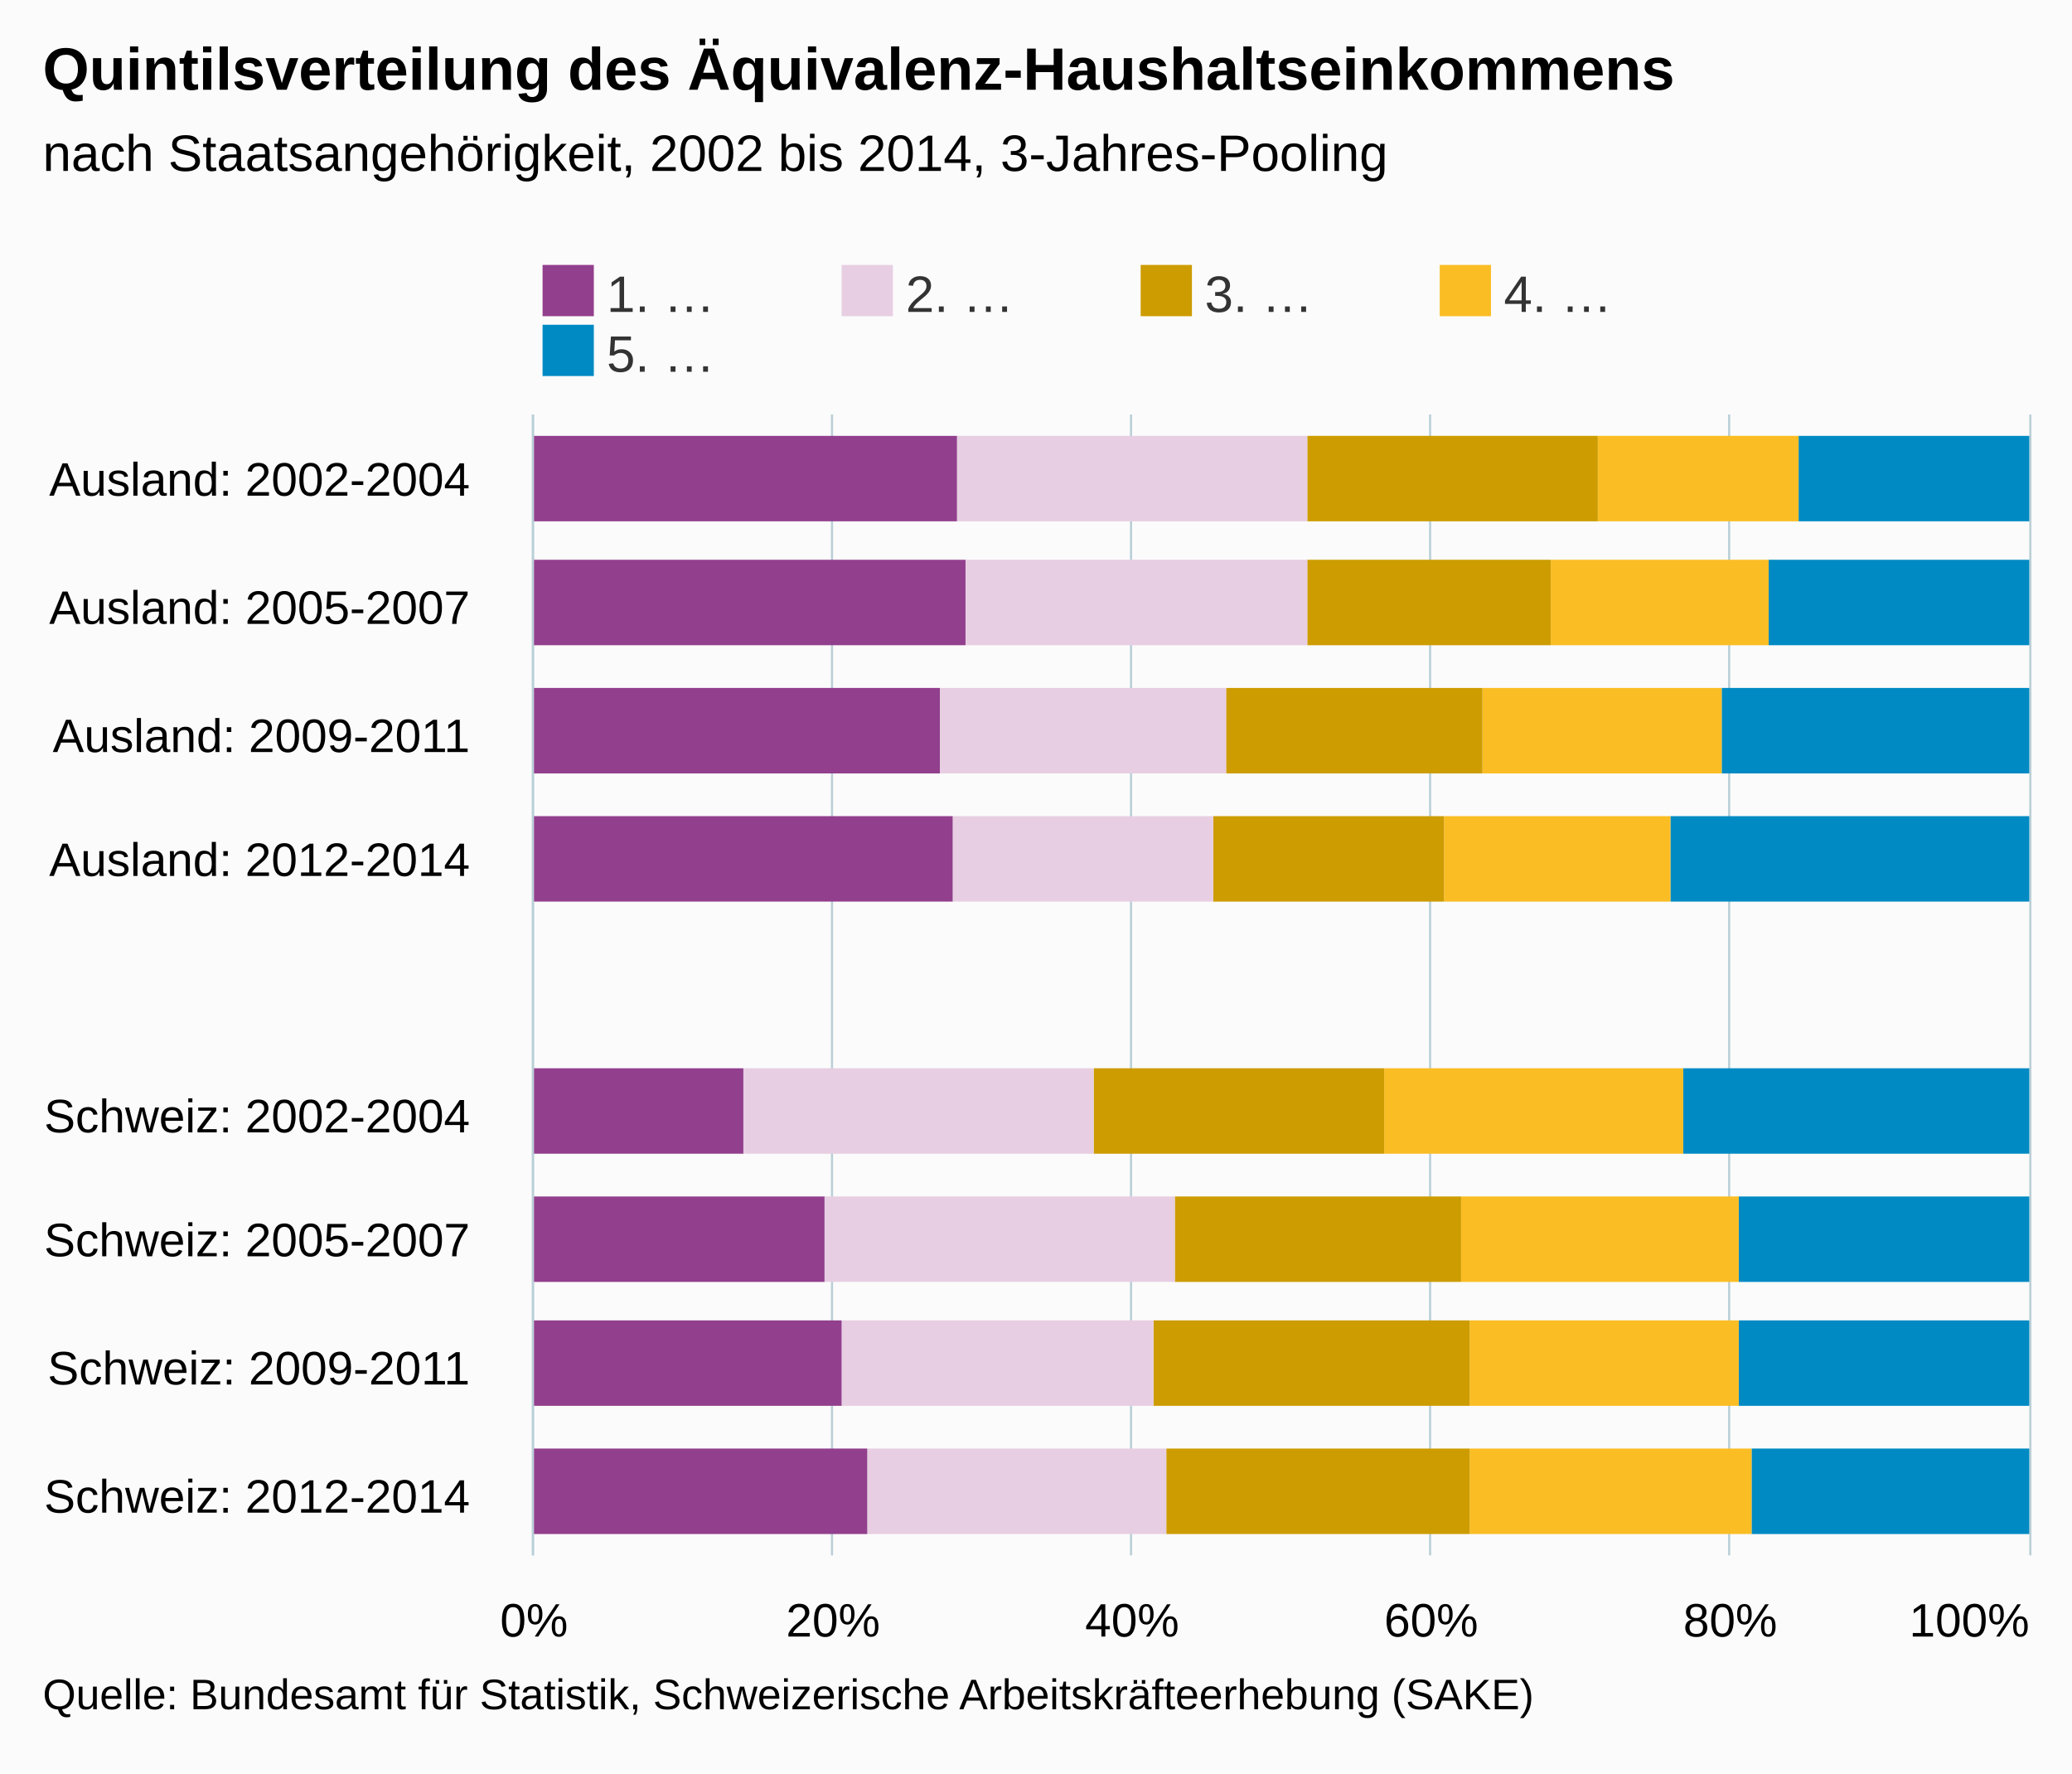
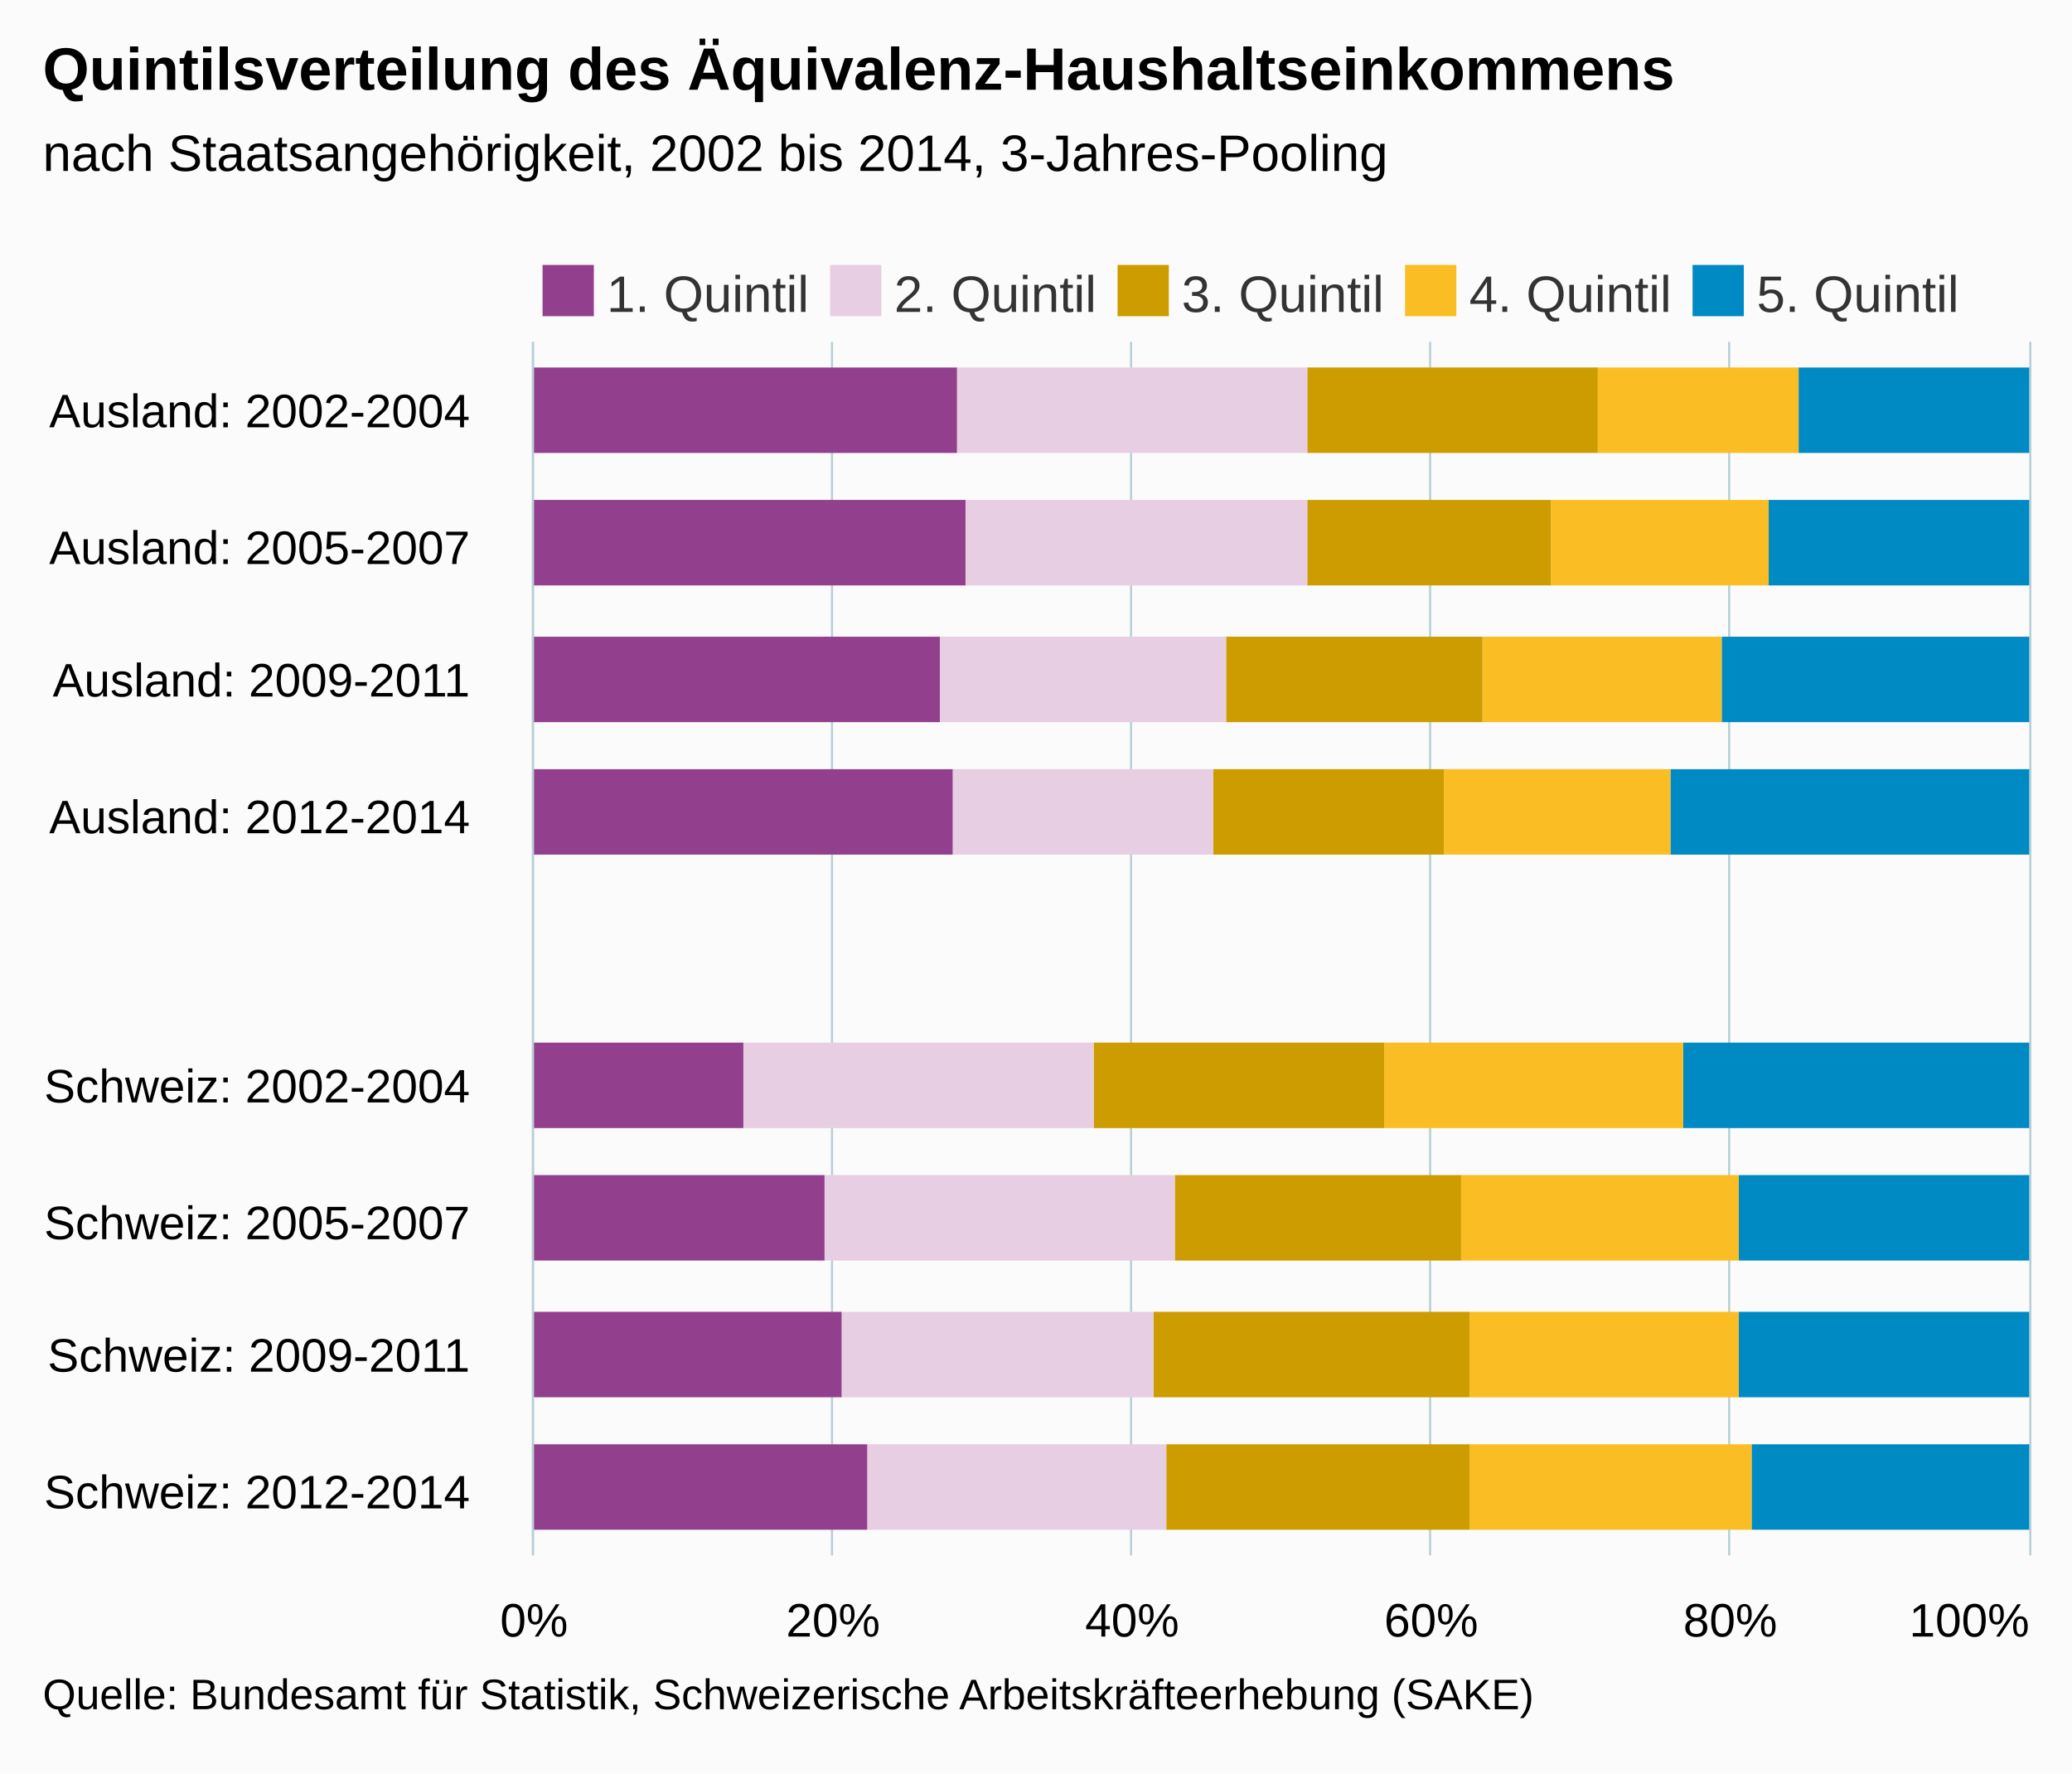
<svg xmlns="http://www.w3.org/2000/svg" version="1.1" class="highcharts-root" style="font-family:Arial;font-size:12px;" viewBox="0 0 485 415">
  <defs>
    <clipPath>
-       <rect x="0" y="0" width="267" height="350" fill="none" />
+       <rect x="0" y="0" width="284" height="350" fill="none" />
    </clipPath>
    <clipPath id="a">
-       <rect x="0" y="0" width="267" height="350" fill="none" />
+       <rect x="0" y="0" width="284" height="350" fill="none" />
    </clipPath>
  </defs>
  <rect fill="#fbfbfb" class="highcharts-background" x="0" y="0" width="485" height="415" rx="0" ry="0" />
-   <rect fill="none" class="highcharts-plot-background" x="125" y="97" width="350" height="267" />
+   <rect fill="none" class="highcharts-plot-background" x="125" y="80" width="350" height="284" />
  <g class="highcharts-pane-group" />
  <g class="highcharts-grid highcharts-xaxis-grid ">
-     <path fill="none" class="highcharts-grid-line" d="M 125 127.5 L 475 127.5" opacity="1" />
-     <path fill="none" class="highcharts-grid-line" d="M 125 156.5 L 475 156.5" opacity="1" />
-     <path fill="none" class="highcharts-grid-line" d="M 125 186.5 L 475 186.5" opacity="1" />
-     <path fill="none" class="highcharts-grid-line" d="M 125 216.5 L 475 216.5" opacity="1" />
-     <path fill="none" class="highcharts-grid-line" d="M 125 245.5 L 475 245.5" opacity="1" />
-     <path fill="none" class="highcharts-grid-line" d="M 125 275.5 L 475 275.5" opacity="1" />
-     <path fill="none" class="highcharts-grid-line" d="M 125 305.5 L 475 305.5" opacity="1" />
-     <path fill="none" class="highcharts-grid-line" d="M 125 334.5 L 475 334.5" opacity="1" />
+     <path fill="none" class="highcharts-grid-line" d="M 125 112.5 L 475 112.5" opacity="1" />
+     <path fill="none" class="highcharts-grid-line" d="M 125 143.5 L 475 143.5" opacity="1" />
+     <path fill="none" class="highcharts-grid-line" d="M 125 175.5 L 475 175.5" opacity="1" />
+     <path fill="none" class="highcharts-grid-line" d="M 125 206.5 L 475 206.5" opacity="1" />
+     <path fill="none" class="highcharts-grid-line" d="M 125 238.5 L 475 238.5" opacity="1" />
+     <path fill="none" class="highcharts-grid-line" d="M 125 269.5 L 475 269.5" opacity="1" />
+     <path fill="none" class="highcharts-grid-line" d="M 125 301.5 L 475 301.5" opacity="1" />
+     <path fill="none" class="highcharts-grid-line" d="M 125 332.5 L 475 332.5" opacity="1" />
    <path fill="none" class="highcharts-grid-line" d="M 125 364.5 L 475 364.5" opacity="1" />
-     <path fill="none" class="highcharts-grid-line" d="M 125 97.5 L 475 97.5" opacity="1" />
+     <path fill="none" class="highcharts-grid-line" d="M 125 80.5 L 475 80.5" opacity="1" />
  </g>
  <g class="highcharts-grid highcharts-yaxis-grid ">
-     <path fill="none" stroke="#B9CFD7" stroke-width="0.5" class="highcharts-grid-line" d="M 124.75 97 L 124.75 364" opacity="1" />
-     <path fill="none" stroke="#B9CFD7" stroke-width="0.5" class="highcharts-grid-line" d="M 194.75 97 L 194.75 364" opacity="1" />
-     <path fill="none" stroke="#B9CFD7" stroke-width="0.5" class="highcharts-grid-line" d="M 264.75 97 L 264.75 364" opacity="1" />
-     <path fill="none" stroke="#B9CFD7" stroke-width="0.5" class="highcharts-grid-line" d="M 334.75 97 L 334.75 364" opacity="1" />
-     <path fill="none" stroke="#B9CFD7" stroke-width="0.5" class="highcharts-grid-line" d="M 404.75 97 L 404.75 364" opacity="1" />
-     <path fill="none" stroke="#B9CFD7" stroke-width="0.5" class="highcharts-grid-line" d="M 475.25 97 L 475.25 364" opacity="1" />
+     <path fill="none" stroke="#B9CFD7" stroke-width="0.5" class="highcharts-grid-line" d="M 124.75 80 L 124.75 364" opacity="1" />
+     <path fill="none" stroke="#B9CFD7" stroke-width="0.5" class="highcharts-grid-line" d="M 194.75 80 L 194.75 364" opacity="1" />
+     <path fill="none" stroke="#B9CFD7" stroke-width="0.5" class="highcharts-grid-line" d="M 264.75 80 L 264.75 364" opacity="1" />
+     <path fill="none" stroke="#B9CFD7" stroke-width="0.5" class="highcharts-grid-line" d="M 334.75 80 L 334.75 364" opacity="1" />
+     <path fill="none" stroke="#B9CFD7" stroke-width="0.5" class="highcharts-grid-line" d="M 404.75 80 L 404.75 364" opacity="1" />
+     <path fill="none" stroke="#B9CFD7" stroke-width="0.5" class="highcharts-grid-line" d="M 475.25 80 L 475.25 364" opacity="1" />
  </g>
-   <rect fill="none" class="highcharts-plot-border" x="125" y="97" width="350" height="267" />
+   <rect fill="none" class="highcharts-plot-border" x="125" y="80" width="350" height="284" />
  <g class="highcharts-axis highcharts-xaxis ">
-     <path fill="none" class="highcharts-axis-line" stroke="#B9CFD7" stroke-width="0.5" d="M 124.75 97 L 124.75 364" />
+     <path fill="none" class="highcharts-axis-line" stroke="#B9CFD7" stroke-width="0.5" d="M 124.75 80 L 124.75 364" />
  </g>
  <g class="highcharts-axis highcharts-yaxis ">
    <path fill="none" class="highcharts-axis-line" d="M 125 364 L 475 364" />
  </g>
  <g class="highcharts-series-group">
    <g class="highcharts-series highcharts-series-0 highcharts-column-series " transform="translate(475,364) rotate(90) scale(-1,1) scale(1 1)" clip-path="url(#a)">
-       <rect x="242" y="0" width="20" height="54" fill="#008AC3" class="highcharts-point" />
-       <rect x="213" y="0" width="20" height="61" fill="#008AC3" class="highcharts-point" />
-       <rect x="183" y="0" width="20" height="72" fill="#008AC3" class="highcharts-point" />
-       <rect x="153" y="0" width="20" height="84" fill="#008AC3" class="highcharts-point" />
-       <rect x="94" y="0" width="20" height="81" fill="#008AC3" class="highcharts-point" />
-       <rect x="64" y="0" width="20" height="68" fill="#008AC3" class="highcharts-point" />
-       <rect x="35" y="0" width="20" height="68" fill="#008AC3" class="highcharts-point" />
-       <rect x="5" y="0" width="20" height="65" fill="#008AC3" class="highcharts-point" />
+       <rect x="258" y="0" width="20" height="54" fill="#008AC3" class="highcharts-point" />
+       <rect x="227" y="0" width="20" height="61" fill="#008AC3" class="highcharts-point" />
+       <rect x="195" y="0" width="20" height="72" fill="#008AC3" class="highcharts-point" />
+       <rect x="164" y="0" width="20" height="84" fill="#008AC3" class="highcharts-point" />
+       <rect x="100" y="0" width="20" height="81" fill="#008AC3" class="highcharts-point" />
+       <rect x="69" y="0" width="20" height="68" fill="#008AC3" class="highcharts-point" />
+       <rect x="37" y="0" width="20" height="68" fill="#008AC3" class="highcharts-point" />
+       <rect x="6" y="0" width="20" height="65" fill="#008AC3" class="highcharts-point" />
    </g>
    <g class="highcharts-markers highcharts-series-0 highcharts-column-series " transform="translate(475,364) rotate(90) scale(-1,1) scale(1 1)" clip-path="none" />
    <g class="highcharts-series highcharts-series-1 highcharts-column-series " transform="translate(475,364) rotate(90) scale(-1,1) scale(1 1)" clip-path="url(#a)">
-       <rect x="242" y="54" width="20" height="47" fill="#FABD24" class="highcharts-point" />
-       <rect x="213" y="61" width="20" height="51" fill="#FABD24" class="highcharts-point" />
-       <rect x="183" y="72" width="20" height="56" fill="#FABD24" class="highcharts-point" />
-       <rect x="153" y="84" width="20" height="53" fill="#FABD24" class="highcharts-point" />
-       <rect x="94" y="81" width="20" height="70" fill="#FABD24" class="highcharts-point" />
-       <rect x="64" y="68" width="20" height="65" fill="#FABD24" class="highcharts-point" />
-       <rect x="35" y="68" width="20" height="63" fill="#FABD24" class="highcharts-point" />
-       <rect x="5" y="65" width="20" height="66" fill="#FABD24" class="highcharts-point" />
+       <rect x="258" y="54" width="20" height="47" fill="#FABD24" class="highcharts-point" />
+       <rect x="227" y="61" width="20" height="51" fill="#FABD24" class="highcharts-point" />
+       <rect x="195" y="72" width="20" height="56" fill="#FABD24" class="highcharts-point" />
+       <rect x="164" y="84" width="20" height="53" fill="#FABD24" class="highcharts-point" />
+       <rect x="100" y="81" width="20" height="70" fill="#FABD24" class="highcharts-point" />
+       <rect x="69" y="68" width="20" height="65" fill="#FABD24" class="highcharts-point" />
+       <rect x="37" y="68" width="20" height="63" fill="#FABD24" class="highcharts-point" />
+       <rect x="6" y="65" width="20" height="66" fill="#FABD24" class="highcharts-point" />
    </g>
    <g class="highcharts-markers highcharts-series-1 highcharts-column-series " transform="translate(475,364) rotate(90) scale(-1,1) scale(1 1)" clip-path="none" />
    <g class="highcharts-series highcharts-series-2 highcharts-column-series " transform="translate(475,364) rotate(90) scale(-1,1) scale(1 1)" clip-path="url(#a)">
-       <rect x="242" y="101" width="20" height="68" fill="#CD9C00" class="highcharts-point" />
-       <rect x="213" y="112" width="20" height="57" fill="#CD9C00" class="highcharts-point" />
-       <rect x="183" y="128" width="20" height="60" fill="#CD9C00" class="highcharts-point" />
-       <rect x="153" y="137" width="20" height="54" fill="#CD9C00" class="highcharts-point" />
-       <rect x="94" y="151" width="20" height="68" fill="#CD9C00" class="highcharts-point" />
-       <rect x="64" y="133" width="20" height="67" fill="#CD9C00" class="highcharts-point" />
-       <rect x="35" y="131" width="20" height="74" fill="#CD9C00" class="highcharts-point" />
-       <rect x="5" y="131" width="20" height="71" fill="#CD9C00" class="highcharts-point" />
+       <rect x="258" y="101" width="20" height="68" fill="#CD9C00" class="highcharts-point" />
+       <rect x="227" y="112" width="20" height="57" fill="#CD9C00" class="highcharts-point" />
+       <rect x="195" y="128" width="20" height="60" fill="#CD9C00" class="highcharts-point" />
+       <rect x="164" y="137" width="20" height="54" fill="#CD9C00" class="highcharts-point" />
+       <rect x="100" y="151" width="20" height="68" fill="#CD9C00" class="highcharts-point" />
+       <rect x="69" y="133" width="20" height="67" fill="#CD9C00" class="highcharts-point" />
+       <rect x="37" y="131" width="20" height="74" fill="#CD9C00" class="highcharts-point" />
+       <rect x="6" y="131" width="20" height="71" fill="#CD9C00" class="highcharts-point" />
    </g>
    <g class="highcharts-markers highcharts-series-2 highcharts-column-series " transform="translate(475,364) rotate(90) scale(-1,1) scale(1 1)" clip-path="none" />
    <g class="highcharts-series highcharts-series-3 highcharts-column-series " transform="translate(475,364) rotate(90) scale(-1,1) scale(1 1)" clip-path="url(#a)">
-       <rect x="242" y="169" width="20" height="82" fill="#E7CEE2" class="highcharts-point" />
-       <rect x="213" y="169" width="20" height="80" fill="#E7CEE2" class="highcharts-point" />
-       <rect x="183" y="188" width="20" height="67" fill="#E7CEE2" class="highcharts-point" />
-       <rect x="153" y="191" width="20" height="61" fill="#E7CEE2" class="highcharts-point" />
-       <rect x="94" y="219" width="20" height="82" fill="#E7CEE2" class="highcharts-point" />
-       <rect x="64" y="200" width="20" height="82" fill="#E7CEE2" class="highcharts-point" />
-       <rect x="35" y="205" width="20" height="73" fill="#E7CEE2" class="highcharts-point" />
-       <rect x="5" y="202" width="20" height="70" fill="#E7CEE2" class="highcharts-point" />
+       <rect x="258" y="169" width="20" height="82" fill="#E7CEE2" class="highcharts-point" />
+       <rect x="227" y="169" width="20" height="80" fill="#E7CEE2" class="highcharts-point" />
+       <rect x="195" y="188" width="20" height="67" fill="#E7CEE2" class="highcharts-point" />
+       <rect x="164" y="191" width="20" height="61" fill="#E7CEE2" class="highcharts-point" />
+       <rect x="100" y="219" width="20" height="82" fill="#E7CEE2" class="highcharts-point" />
+       <rect x="69" y="200" width="20" height="82" fill="#E7CEE2" class="highcharts-point" />
+       <rect x="37" y="205" width="20" height="73" fill="#E7CEE2" class="highcharts-point" />
+       <rect x="6" y="202" width="20" height="70" fill="#E7CEE2" class="highcharts-point" />
    </g>
    <g class="highcharts-markers highcharts-series-3 highcharts-column-series " transform="translate(475,364) rotate(90) scale(-1,1) scale(1 1)" clip-path="none" />
    <g class="highcharts-series highcharts-series-4 highcharts-column-series " transform="translate(475,364) rotate(90) scale(-1,1) scale(1 1)" clip-path="url(#a)">
-       <rect x="242" y="251" width="20" height="100" fill="#923F8D" class="highcharts-point" />
-       <rect x="213" y="249" width="20" height="102" fill="#923F8D" class="highcharts-point" />
-       <rect x="183" y="255" width="20" height="96" fill="#923F8D" class="highcharts-point" />
-       <rect x="153" y="252" width="20" height="99" fill="#923F8D" class="highcharts-point" />
-       <rect x="94" y="301" width="20" height="50" fill="#923F8D" class="highcharts-point" />
-       <rect x="64" y="282" width="20" height="69" fill="#923F8D" class="highcharts-point" />
-       <rect x="35" y="278" width="20" height="73" fill="#923F8D" class="highcharts-point" />
-       <rect x="5" y="272" width="20" height="79" fill="#923F8D" class="highcharts-point" />
+       <rect x="258" y="251" width="20" height="100" fill="#923F8D" class="highcharts-point" />
+       <rect x="227" y="249" width="20" height="102" fill="#923F8D" class="highcharts-point" />
+       <rect x="195" y="255" width="20" height="96" fill="#923F8D" class="highcharts-point" />
+       <rect x="164" y="252" width="20" height="99" fill="#923F8D" class="highcharts-point" />
+       <rect x="100" y="301" width="20" height="50" fill="#923F8D" class="highcharts-point" />
+       <rect x="69" y="282" width="20" height="69" fill="#923F8D" class="highcharts-point" />
+       <rect x="37" y="278" width="20" height="73" fill="#923F8D" class="highcharts-point" />
+       <rect x="6" y="272" width="20" height="79" fill="#923F8D" class="highcharts-point" />
    </g>
    <g class="highcharts-markers highcharts-series-4 highcharts-column-series " transform="translate(475,364) rotate(90) scale(-1,1) scale(1 1)" clip-path="none" />
  </g>
  <text x="10" text-anchor="start" class="highcharts-title" style="color:#000000;font-size:14px;font-weight:bold;fill:#000000;" y="21">
    <tspan>Quintilsverteilung des Äquivalenz-Haushaltseinkommens</tspan>
  </text>
  <text x="10" text-anchor="start" class="highcharts-subtitle" style="color:#000000;font-size:12px;font-weight:normal;font-family:Arial;fill:#000000;" y="40">
    <tspan>nach Staatsangehörigkeit, 2002 bis 2014, 3-Jahres-Pooling</tspan>
  </text>
  <g class="highcharts-legend" transform="translate(117,55)">
-     <rect fill="none" class="highcharts-legend-box" rx="0" ry="0" x="0" y="0" width="276" height="39" visibility="visible" />
+     <rect fill="none" class="highcharts-legend-box" rx="0" ry="0" x="0" y="0" width="349" height="25" visibility="visible" />
    <g>
      <g>
        <g class="highcharts-legend-item highcharts-column-series highcharts-color-undefined highcharts-series-4" transform="translate(8,3)">
          <text x="17" style="color:#333333;font-size:12px;font-weight:normal;cursor:pointer;fill:#333333;" text-anchor="start" y="15">
-             <tspan>1. …</tspan>
+             <tspan>1. Quintil</tspan>
          </text>
          <rect x="2" y="4" width="12" height="12" fill="#923F8D" class="highcharts-point" />
        </g>
-         <g class="highcharts-legend-item highcharts-column-series highcharts-color-undefined highcharts-series-3" transform="translate(78,3)">
+         <g class="highcharts-legend-item highcharts-column-series highcharts-color-undefined highcharts-series-3" transform="translate(75.29688,3)">
          <text x="17" y="15" style="color:#333333;font-size:12px;font-weight:normal;cursor:pointer;fill:#333333;" text-anchor="start">
-             <tspan>2. …</tspan>
+             <tspan>2. Quintil</tspan>
          </text>
          <rect x="2" y="4" width="12" height="12" fill="#E7CEE2" class="highcharts-point" />
        </g>
-         <g class="highcharts-legend-item highcharts-column-series highcharts-color-undefined highcharts-series-2" transform="translate(148,3)">
+         <g class="highcharts-legend-item highcharts-column-series highcharts-color-undefined highcharts-series-2" transform="translate(142.5938,3)">
          <text x="17" y="15" style="color:#333333;font-size:12px;font-weight:normal;cursor:pointer;fill:#333333;" text-anchor="start">
-             <tspan>3. …</tspan>
+             <tspan>3. Quintil</tspan>
          </text>
          <rect x="2" y="4" width="12" height="12" fill="#CD9C00" class="highcharts-point" />
        </g>
-         <g class="highcharts-legend-item highcharts-column-series highcharts-color-undefined highcharts-series-1" transform="translate(218,3)">
+         <g class="highcharts-legend-item highcharts-column-series highcharts-color-undefined highcharts-series-1" transform="translate(209.8906,3)">
          <text x="17" y="15" style="color:#333333;font-size:12px;font-weight:normal;cursor:pointer;fill:#333333;" text-anchor="start">
-             <tspan>4. …</tspan>
+             <tspan>4. Quintil</tspan>
          </text>
          <rect x="2" y="4" width="12" height="12" fill="#FABD24" class="highcharts-point" />
        </g>
-         <g class="highcharts-legend-item highcharts-column-series highcharts-color-undefined highcharts-series-0" transform="translate(8,17)">
+         <g class="highcharts-legend-item highcharts-column-series highcharts-color-undefined highcharts-series-0" transform="translate(277.1875,3)">
          <text x="17" y="15" style="color:#333333;font-size:12px;font-weight:normal;cursor:pointer;fill:#333333;" text-anchor="start">
-             <tspan>5. …</tspan>
+             <tspan>5. Quintil</tspan>
          </text>
          <rect x="2" y="4" width="12" height="12" fill="#008AC3" class="highcharts-point" />
        </g>
      </g>
    </g>
  </g>
  <g class="highcharts-axis-labels highcharts-xaxis-labels ">
-     <text x="110" style="color:#000000;cursor:default;font-size:11px;fill:#000000;" text-anchor="end" transform="translate(0,0)" y="116" opacity="1">
+     <text x="110" style="color:#000000;cursor:default;font-size:11px;fill:#000000;" text-anchor="end" transform="translate(0,0)" y="100" opacity="1">
      <tspan>Ausland: 2002-2004</tspan>
    </text>
-     <text x="110" style="color:#000000;cursor:default;font-size:11px;fill:#000000;" text-anchor="end" transform="translate(0,0)" y="146" opacity="1">
+     <text x="110" style="color:#000000;cursor:default;font-size:11px;fill:#000000;" text-anchor="end" transform="translate(0,0)" y="132" opacity="1">
      <tspan>Ausland: 2005-2007</tspan>
    </text>
-     <text x="110" style="color:#000000;cursor:default;font-size:11px;fill:#000000;" text-anchor="end" transform="translate(0,0)" y="176" opacity="1">
+     <text x="110" style="color:#000000;cursor:default;font-size:11px;fill:#000000;" text-anchor="end" transform="translate(0,0)" y="163" opacity="1">
      <tspan>Ausland: 2009-2011</tspan>
    </text>
-     <text x="110" style="color:#000000;cursor:default;font-size:11px;fill:#000000;" text-anchor="end" transform="translate(0,0)" y="205" opacity="1">
+     <text x="110" style="color:#000000;cursor:default;font-size:11px;fill:#000000;" text-anchor="end" transform="translate(0,0)" y="195" opacity="1">
      <tspan>Ausland: 2012-2014</tspan>
    </text>
-     <text x="110" style="color:#000000;cursor:default;font-size:11px;fill:#000000;" text-anchor="end" transform="translate(0,0)" y="241" opacity="1" />
-     <text x="110" style="color:#000000;cursor:default;font-size:11px;fill:#000000;" text-anchor="end" transform="translate(0,0)" y="265" opacity="1">
+     <text x="110" style="color:#000000;cursor:default;font-size:11px;fill:#000000;" text-anchor="end" transform="translate(0,0)" y="233" opacity="1" />
+     <text x="110" style="color:#000000;cursor:default;font-size:11px;fill:#000000;" text-anchor="end" transform="translate(0,0)" y="258" opacity="1">
      <tspan>Schweiz: 2002-2004</tspan>
    </text>
-     <text x="110" style="color:#000000;cursor:default;font-size:11px;fill:#000000;" text-anchor="end" transform="translate(0,0)" y="294" opacity="1">
+     <text x="110" style="color:#000000;cursor:default;font-size:11px;fill:#000000;" text-anchor="end" transform="translate(0,0)" y="290" opacity="1">
      <tspan>Schweiz: 2005-2007</tspan>
    </text>
-     <text x="110" style="color:#000000;cursor:default;font-size:11px;fill:#000000;" text-anchor="end" transform="translate(0,0)" y="324" opacity="1">
+     <text x="110" style="color:#000000;cursor:default;font-size:11px;fill:#000000;" text-anchor="end" transform="translate(0,0)" y="321" opacity="1">
      <tspan>Schweiz: 2009-2011</tspan>
    </text>
-     <text x="110" style="color:#000000;cursor:default;font-size:11px;fill:#000000;" text-anchor="end" transform="translate(0,0)" y="354" opacity="1">
+     <text x="110" style="color:#000000;cursor:default;font-size:11px;fill:#000000;" text-anchor="end" transform="translate(0,0)" y="353" opacity="1">
      <tspan>Schweiz: 2012-2014</tspan>
    </text>
  </g>
  <g class="highcharts-axis-labels highcharts-yaxis-labels ">
    <text x="125" style="color:#000000;cursor:default;font-size:11px;fill:#000000;" text-anchor="middle" transform="translate(0,0)" y="383" opacity="1">
      0%
    </text>
    <text x="195" style="color:#000000;cursor:default;font-size:11px;fill:#000000;" text-anchor="middle" transform="translate(0,0)" y="383" opacity="1">
      20%
    </text>
    <text x="265" style="color:#000000;cursor:default;font-size:11px;fill:#000000;" text-anchor="middle" transform="translate(0,0)" y="383" opacity="1">
      40%
    </text>
    <text x="335" style="color:#000000;cursor:default;font-size:11px;fill:#000000;" text-anchor="middle" transform="translate(0,0)" y="383" opacity="1">
      60%
    </text>
    <text x="405" style="color:#000000;cursor:default;font-size:11px;fill:#000000;" text-anchor="middle" transform="translate(0,0)" y="383" opacity="1">
      80%
    </text>
    <text x="460.953" style="color:#000000;cursor:default;font-size:11px;fill:#000000;" text-anchor="middle" transform="translate(0,0)" y="383" opacity="1">
      100%
    </text>
  </g>
  <text x="10" class="highcharts-credits" text-anchor="start" style="cursor:default;color:#000000;font-size:10px;fill:#000000;" y="400">
    <tspan>Quelle: Bundesamt für Statistik, Schweizerische Arbeitskräfteerhebung (SAKE)</tspan>
  </text>
</svg>
